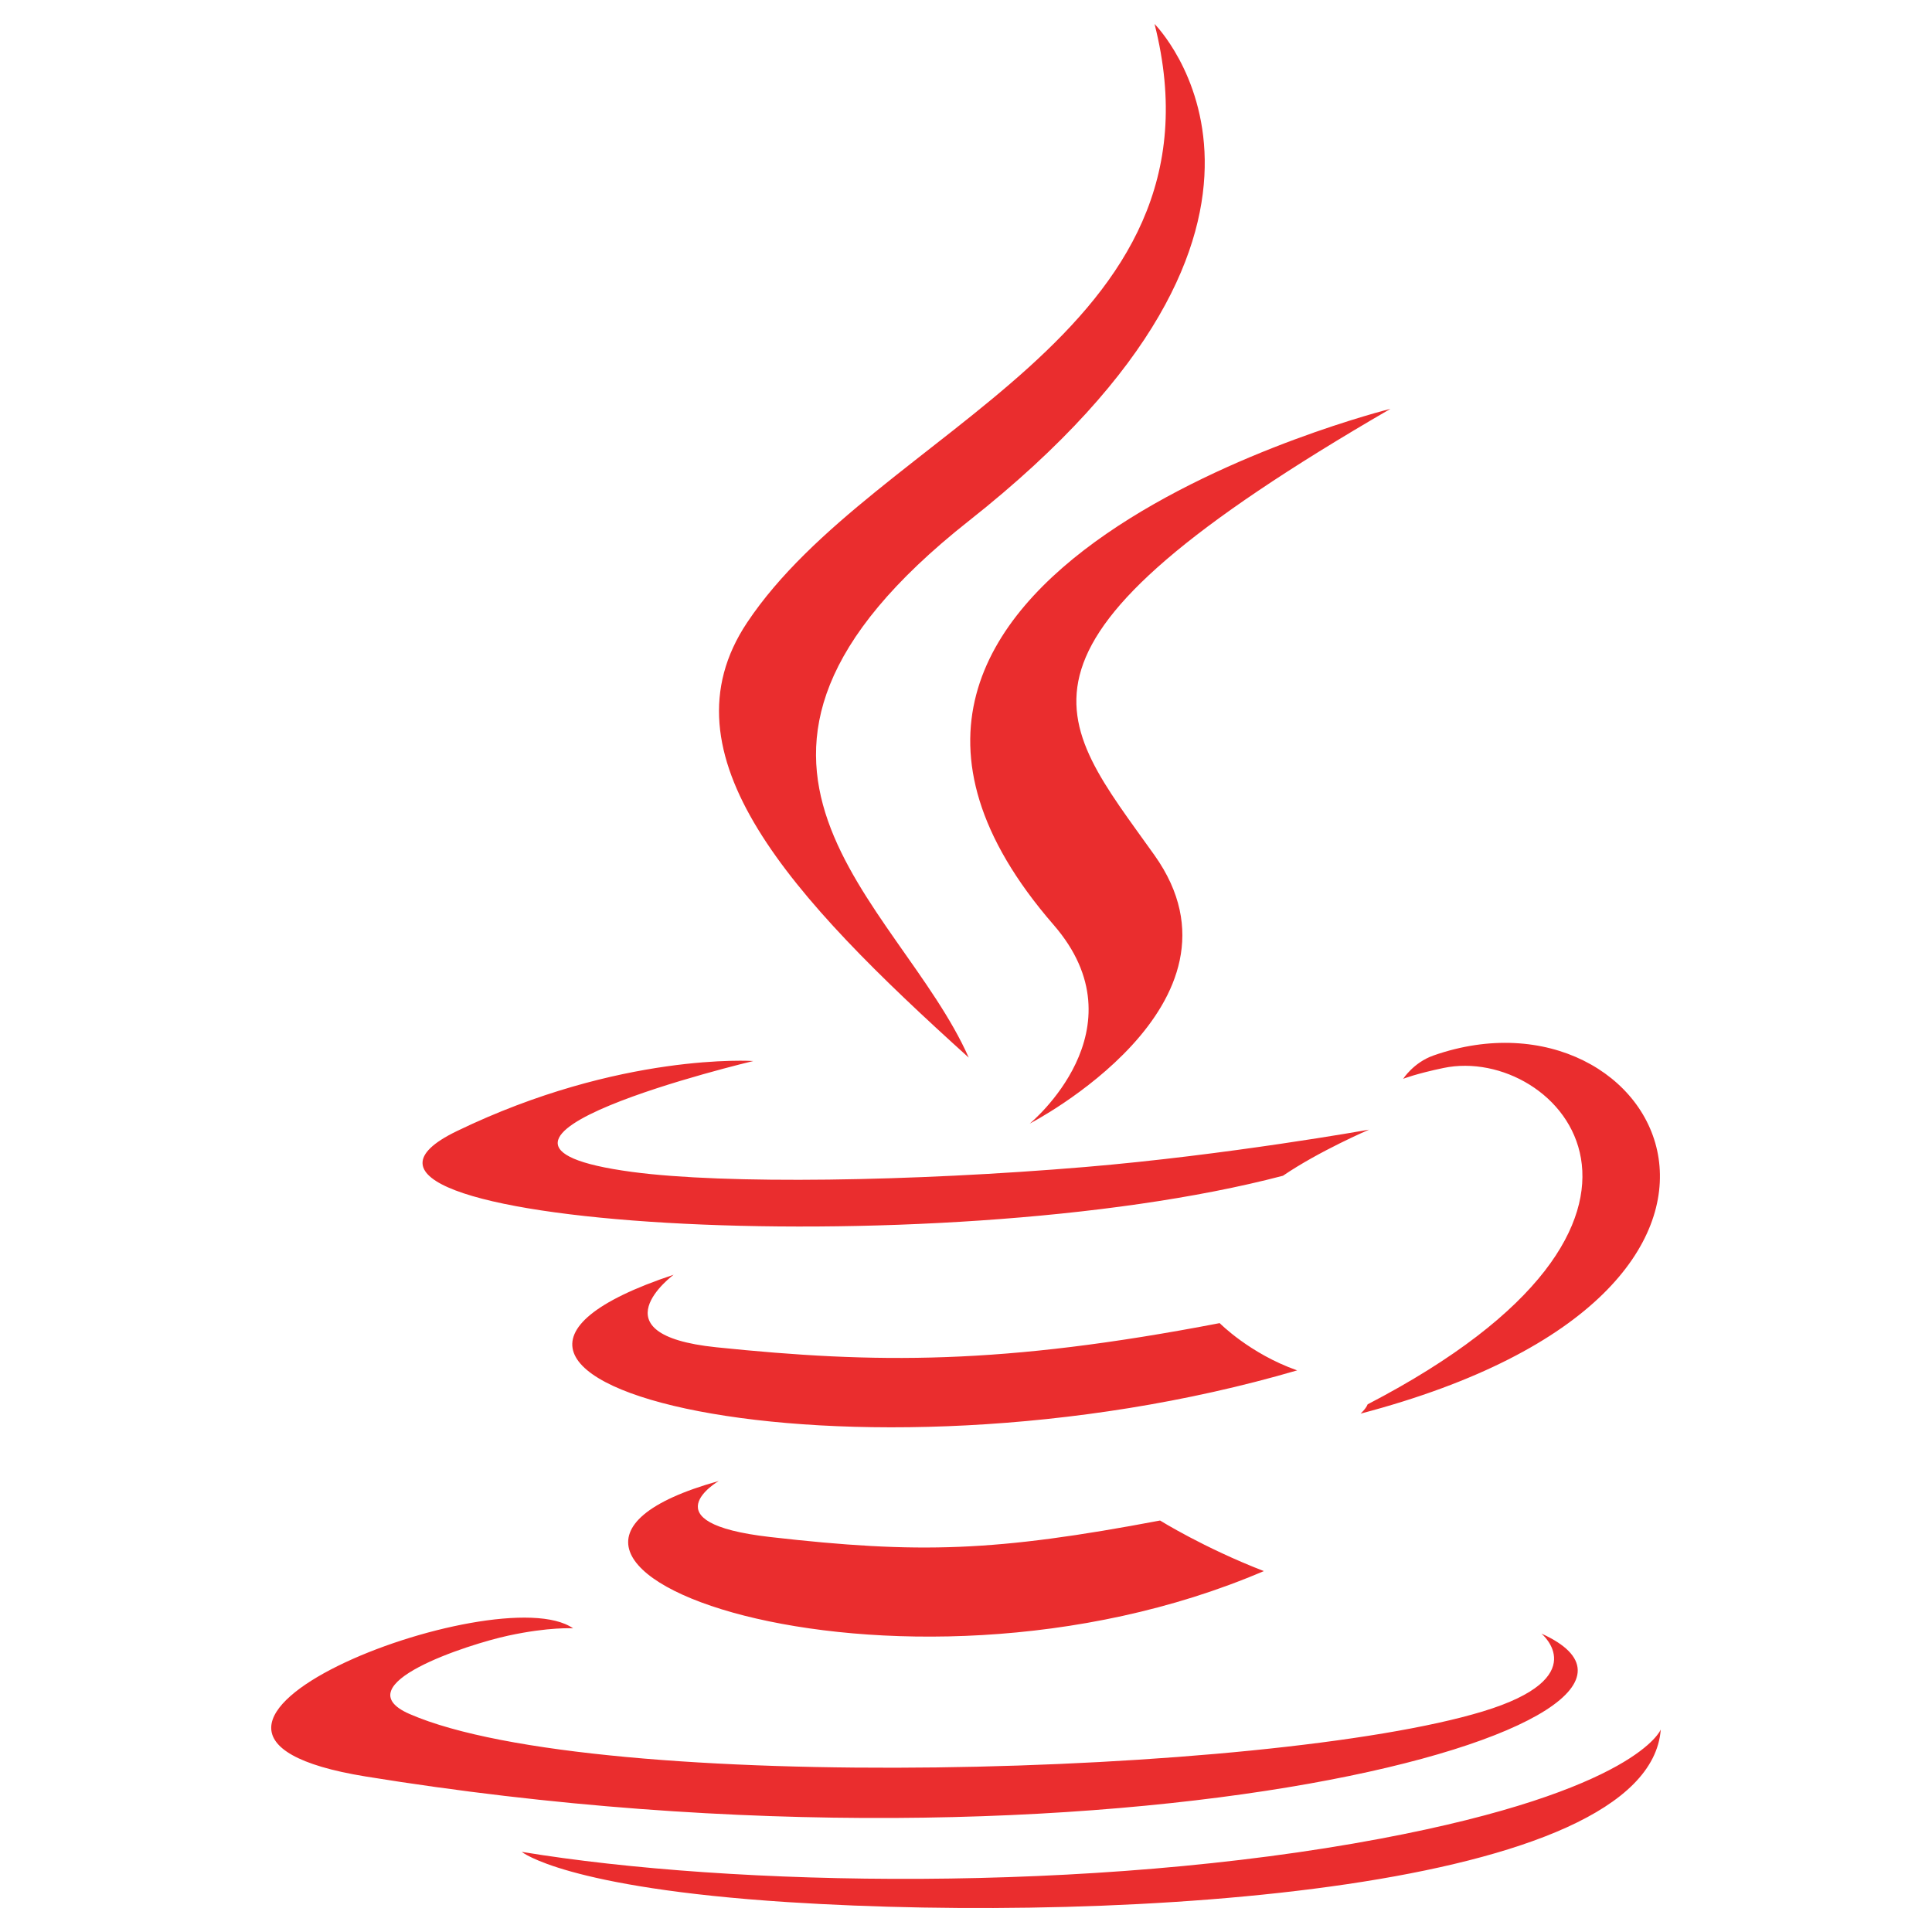
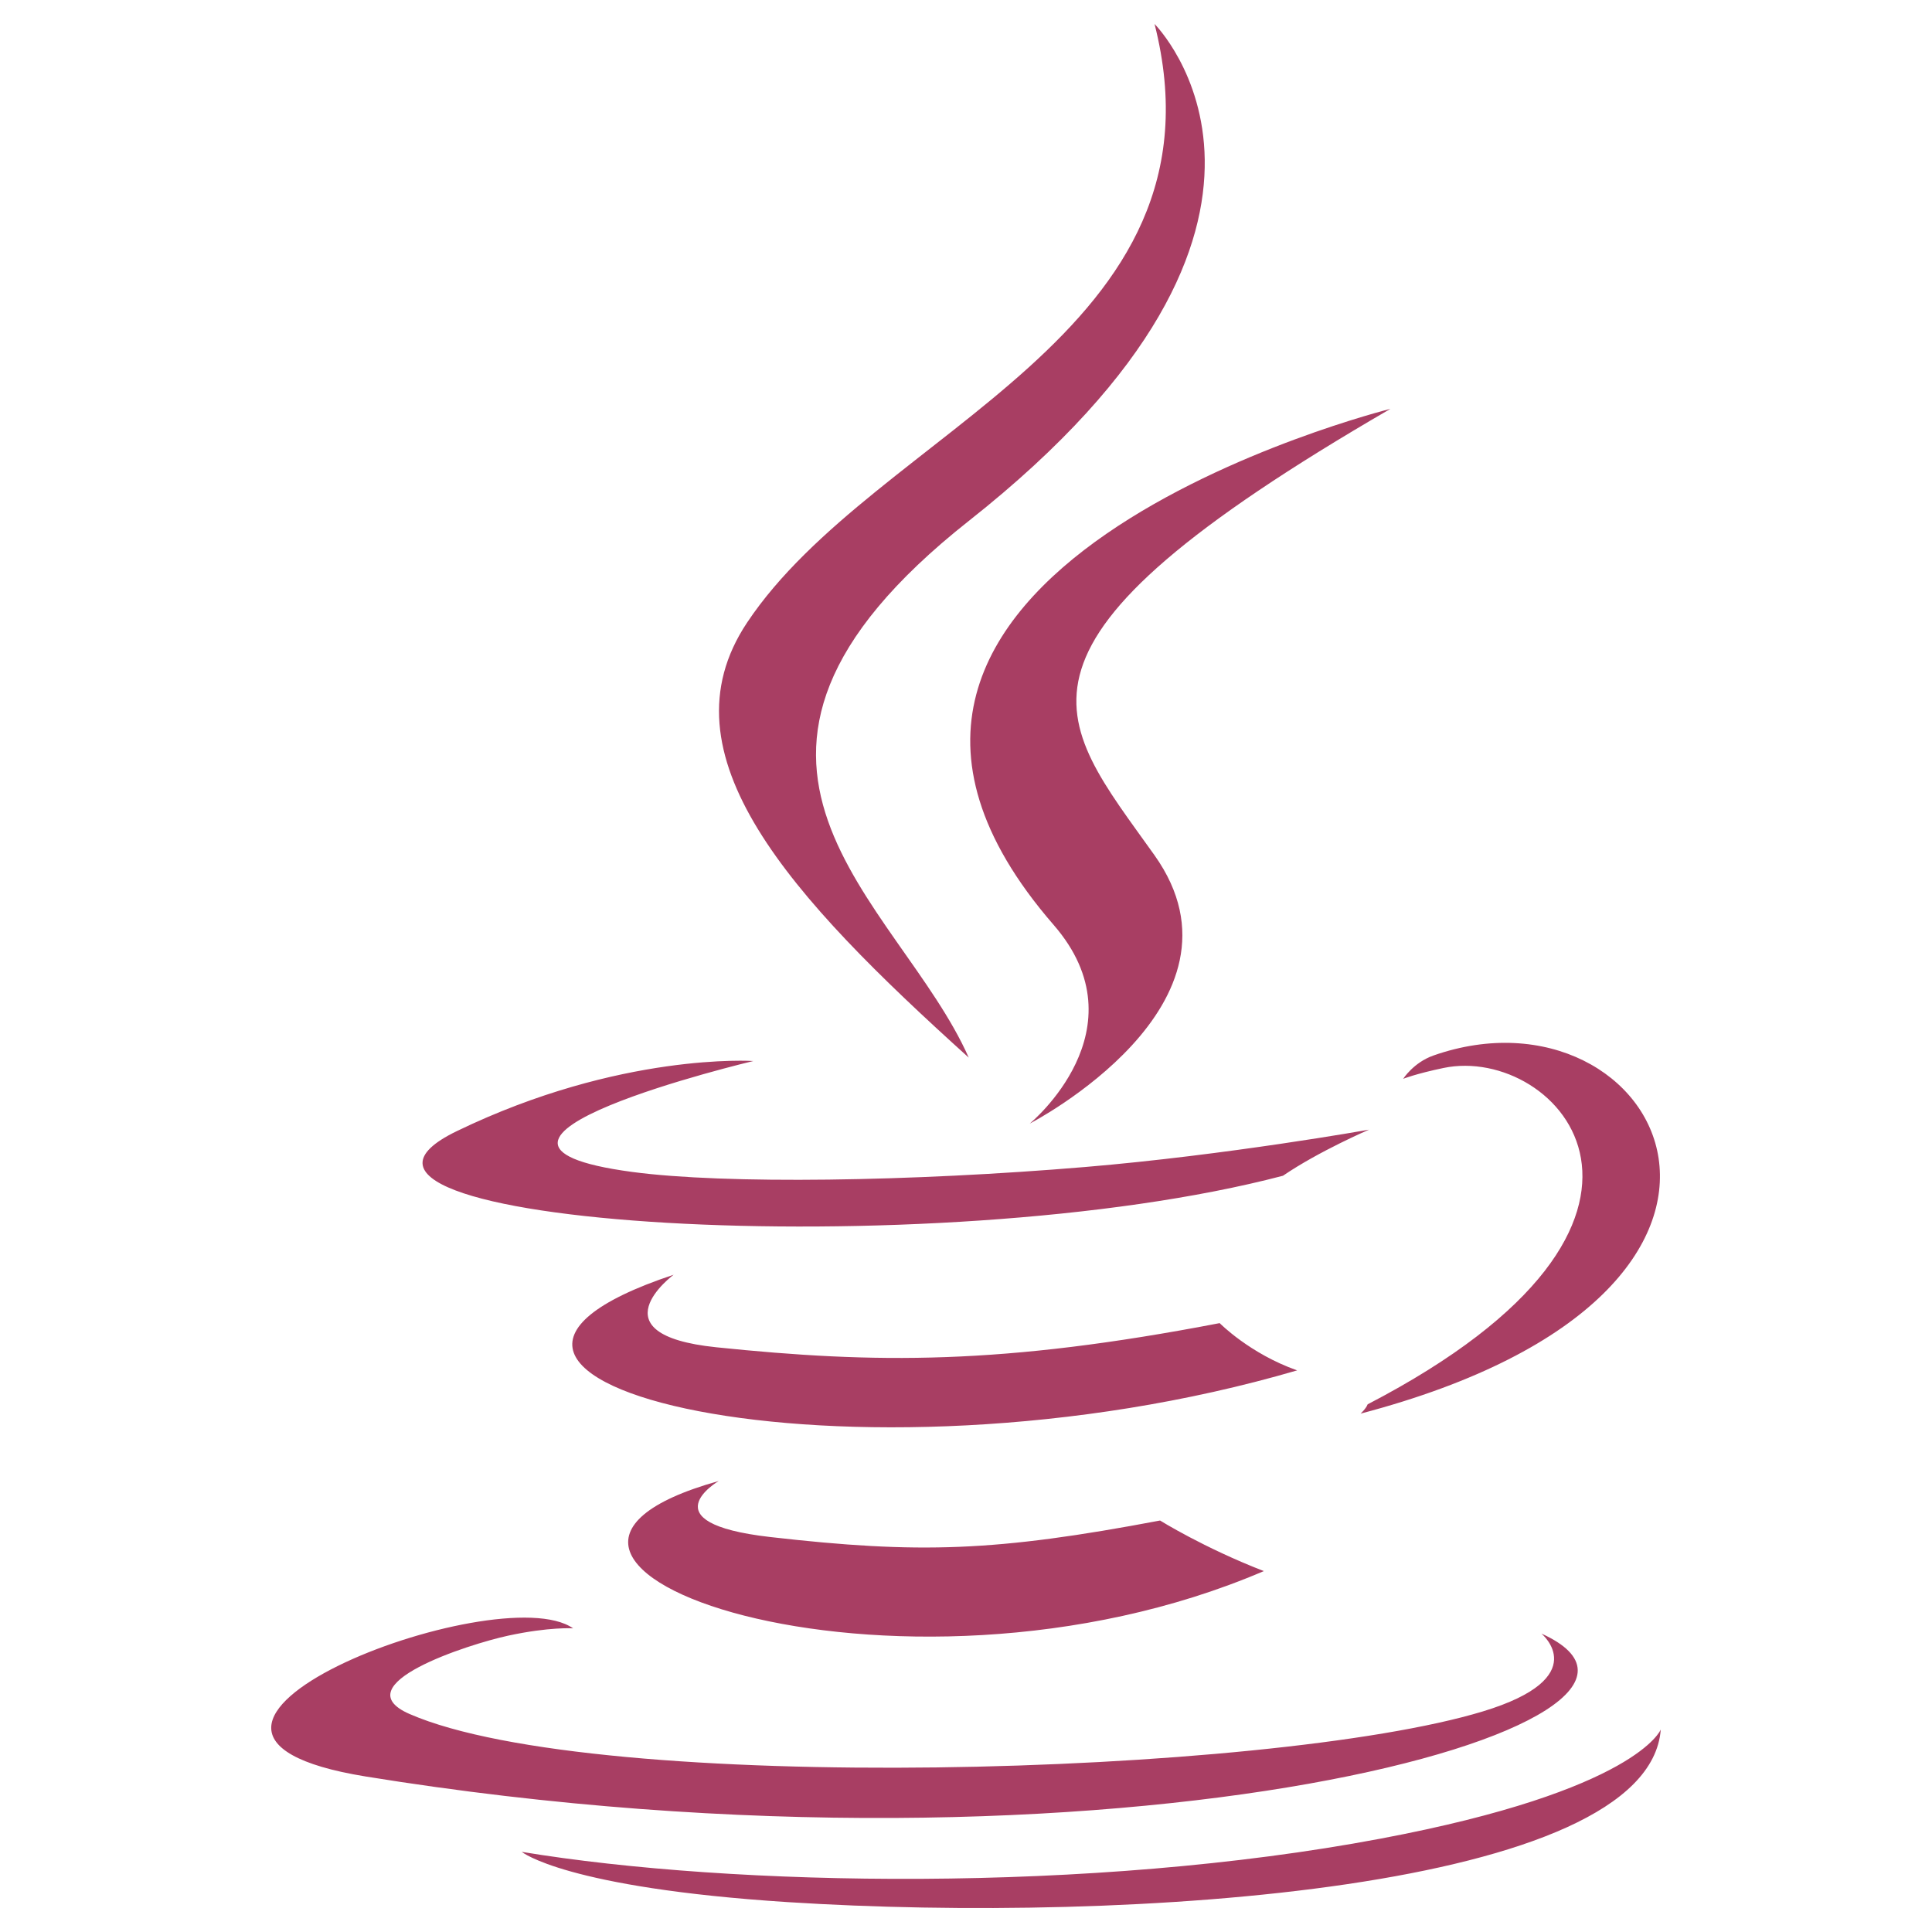
- <svg xmlns="http://www.w3.org/2000/svg" viewBox="0 0 128 128">
-   <path fill="#EA2D2E" d="M47.617 98.12c-19.192 5.362 11.677 16.439 36.115 5.969-4.003-1.556-6.874-3.351-6.874-3.351-10.897 2.06-15.952 2.222-25.844 1.092-8.164-.935-3.397-3.71-3.397-3.71zm33.189-10.46c-14.444 2.779-22.787 2.69-33.354 1.6-8.171-.845-2.822-4.805-2.822-4.805-21.137 7.016 11.767 14.977 41.309 6.336-3.14-1.106-5.133-3.131-5.133-3.131zm11.319-60.575c.001 0-42.731 10.669-22.323 34.187 6.024 6.935-1.58 13.17-1.58 13.17s15.289-7.891 8.269-17.777c-6.559-9.215-11.587-13.793 15.634-29.58zm9.998 81.144s3.529 2.91-3.888 5.159c-14.102 4.272-58.706 5.56-71.095.171-4.45-1.938 3.899-4.625 6.526-5.192 2.739-.593 4.303-.485 4.303-.485-4.952-3.487-32.013 6.85-13.742 9.815 49.821 8.076 90.817-3.637 77.896-9.468zM85 77.896c2.395-1.634 5.703-3.053 5.703-3.053s-9.424 1.685-18.813 2.474c-11.494.964-23.823 1.154-30.012.326-14.652-1.959 8.033-7.348 8.033-7.348s-8.812-.596-19.644 4.644C17.455 81.134 61.958 83.958 85 77.896zm5.609 15.145c-.108.29-.468.616-.468.616 31.273-8.221 19.775-28.979 4.822-23.725-1.312.464-2 1.543-2 1.543s.829-.334 2.678-.72c7.559-1.575 18.389 10.119-5.032 22.286zM64.181 70.069c-4.614-10.429-20.26-19.553.007-35.559C89.459 14.563 76.492 1.587 76.492 1.587c5.23 20.608-18.451 26.833-26.999 39.667-5.821 8.745 2.857 18.142 14.688 28.815zm27.274 51.748c-19.187 3.612-42.854 3.191-56.887.874 0 0 2.874 2.38 17.646 3.331 22.476 1.437 57-.8 57.816-11.436.001 0-1.57 4.032-18.575 7.231z" />
+ <svg xmlns="http://www.w3.org/2000/svg" fill="#a83e63" viewBox="0 0 128 128">
+   <path fill="#a83e63" d="M47.617 98.12c-19.192 5.362 11.677 16.439 36.115 5.969-4.003-1.556-6.874-3.351-6.874-3.351-10.897 2.06-15.952 2.222-25.844 1.092-8.164-.935-3.397-3.71-3.397-3.71zm33.189-10.46c-14.444 2.779-22.787 2.69-33.354 1.6-8.171-.845-2.822-4.805-2.822-4.805-21.137 7.016 11.767 14.977 41.309 6.336-3.14-1.106-5.133-3.131-5.133-3.131zm11.319-60.575c.001 0-42.731 10.669-22.323 34.187 6.024 6.935-1.58 13.17-1.58 13.17s15.289-7.891 8.269-17.777c-6.559-9.215-11.587-13.793 15.634-29.58zm9.998 81.144s3.529 2.91-3.888 5.159c-14.102 4.272-58.706 5.56-71.095.171-4.45-1.938 3.899-4.625 6.526-5.192 2.739-.593 4.303-.485 4.303-.485-4.952-3.487-32.013 6.85-13.742 9.815 49.821 8.076 90.817-3.637 77.896-9.468zM85 77.896c2.395-1.634 5.703-3.053 5.703-3.053s-9.424 1.685-18.813 2.474c-11.494.964-23.823 1.154-30.012.326-14.652-1.959 8.033-7.348 8.033-7.348s-8.812-.596-19.644 4.644C17.455 81.134 61.958 83.958 85 77.896zm5.609 15.145c-.108.29-.468.616-.468.616 31.273-8.221 19.775-28.979 4.822-23.725-1.312.464-2 1.543-2 1.543s.829-.334 2.678-.72c7.559-1.575 18.389 10.119-5.032 22.286zM64.181 70.069c-4.614-10.429-20.26-19.553.007-35.559C89.459 14.563 76.492 1.587 76.492 1.587c5.23 20.608-18.451 26.833-26.999 39.667-5.821 8.745 2.857 18.142 14.688 28.815zm27.274 51.748c-19.187 3.612-42.854 3.191-56.887.874 0 0 2.874 2.38 17.646 3.331 22.476 1.437 57-.8 57.816-11.436.001 0-1.57 4.032-18.575 7.231z" />
</svg>
